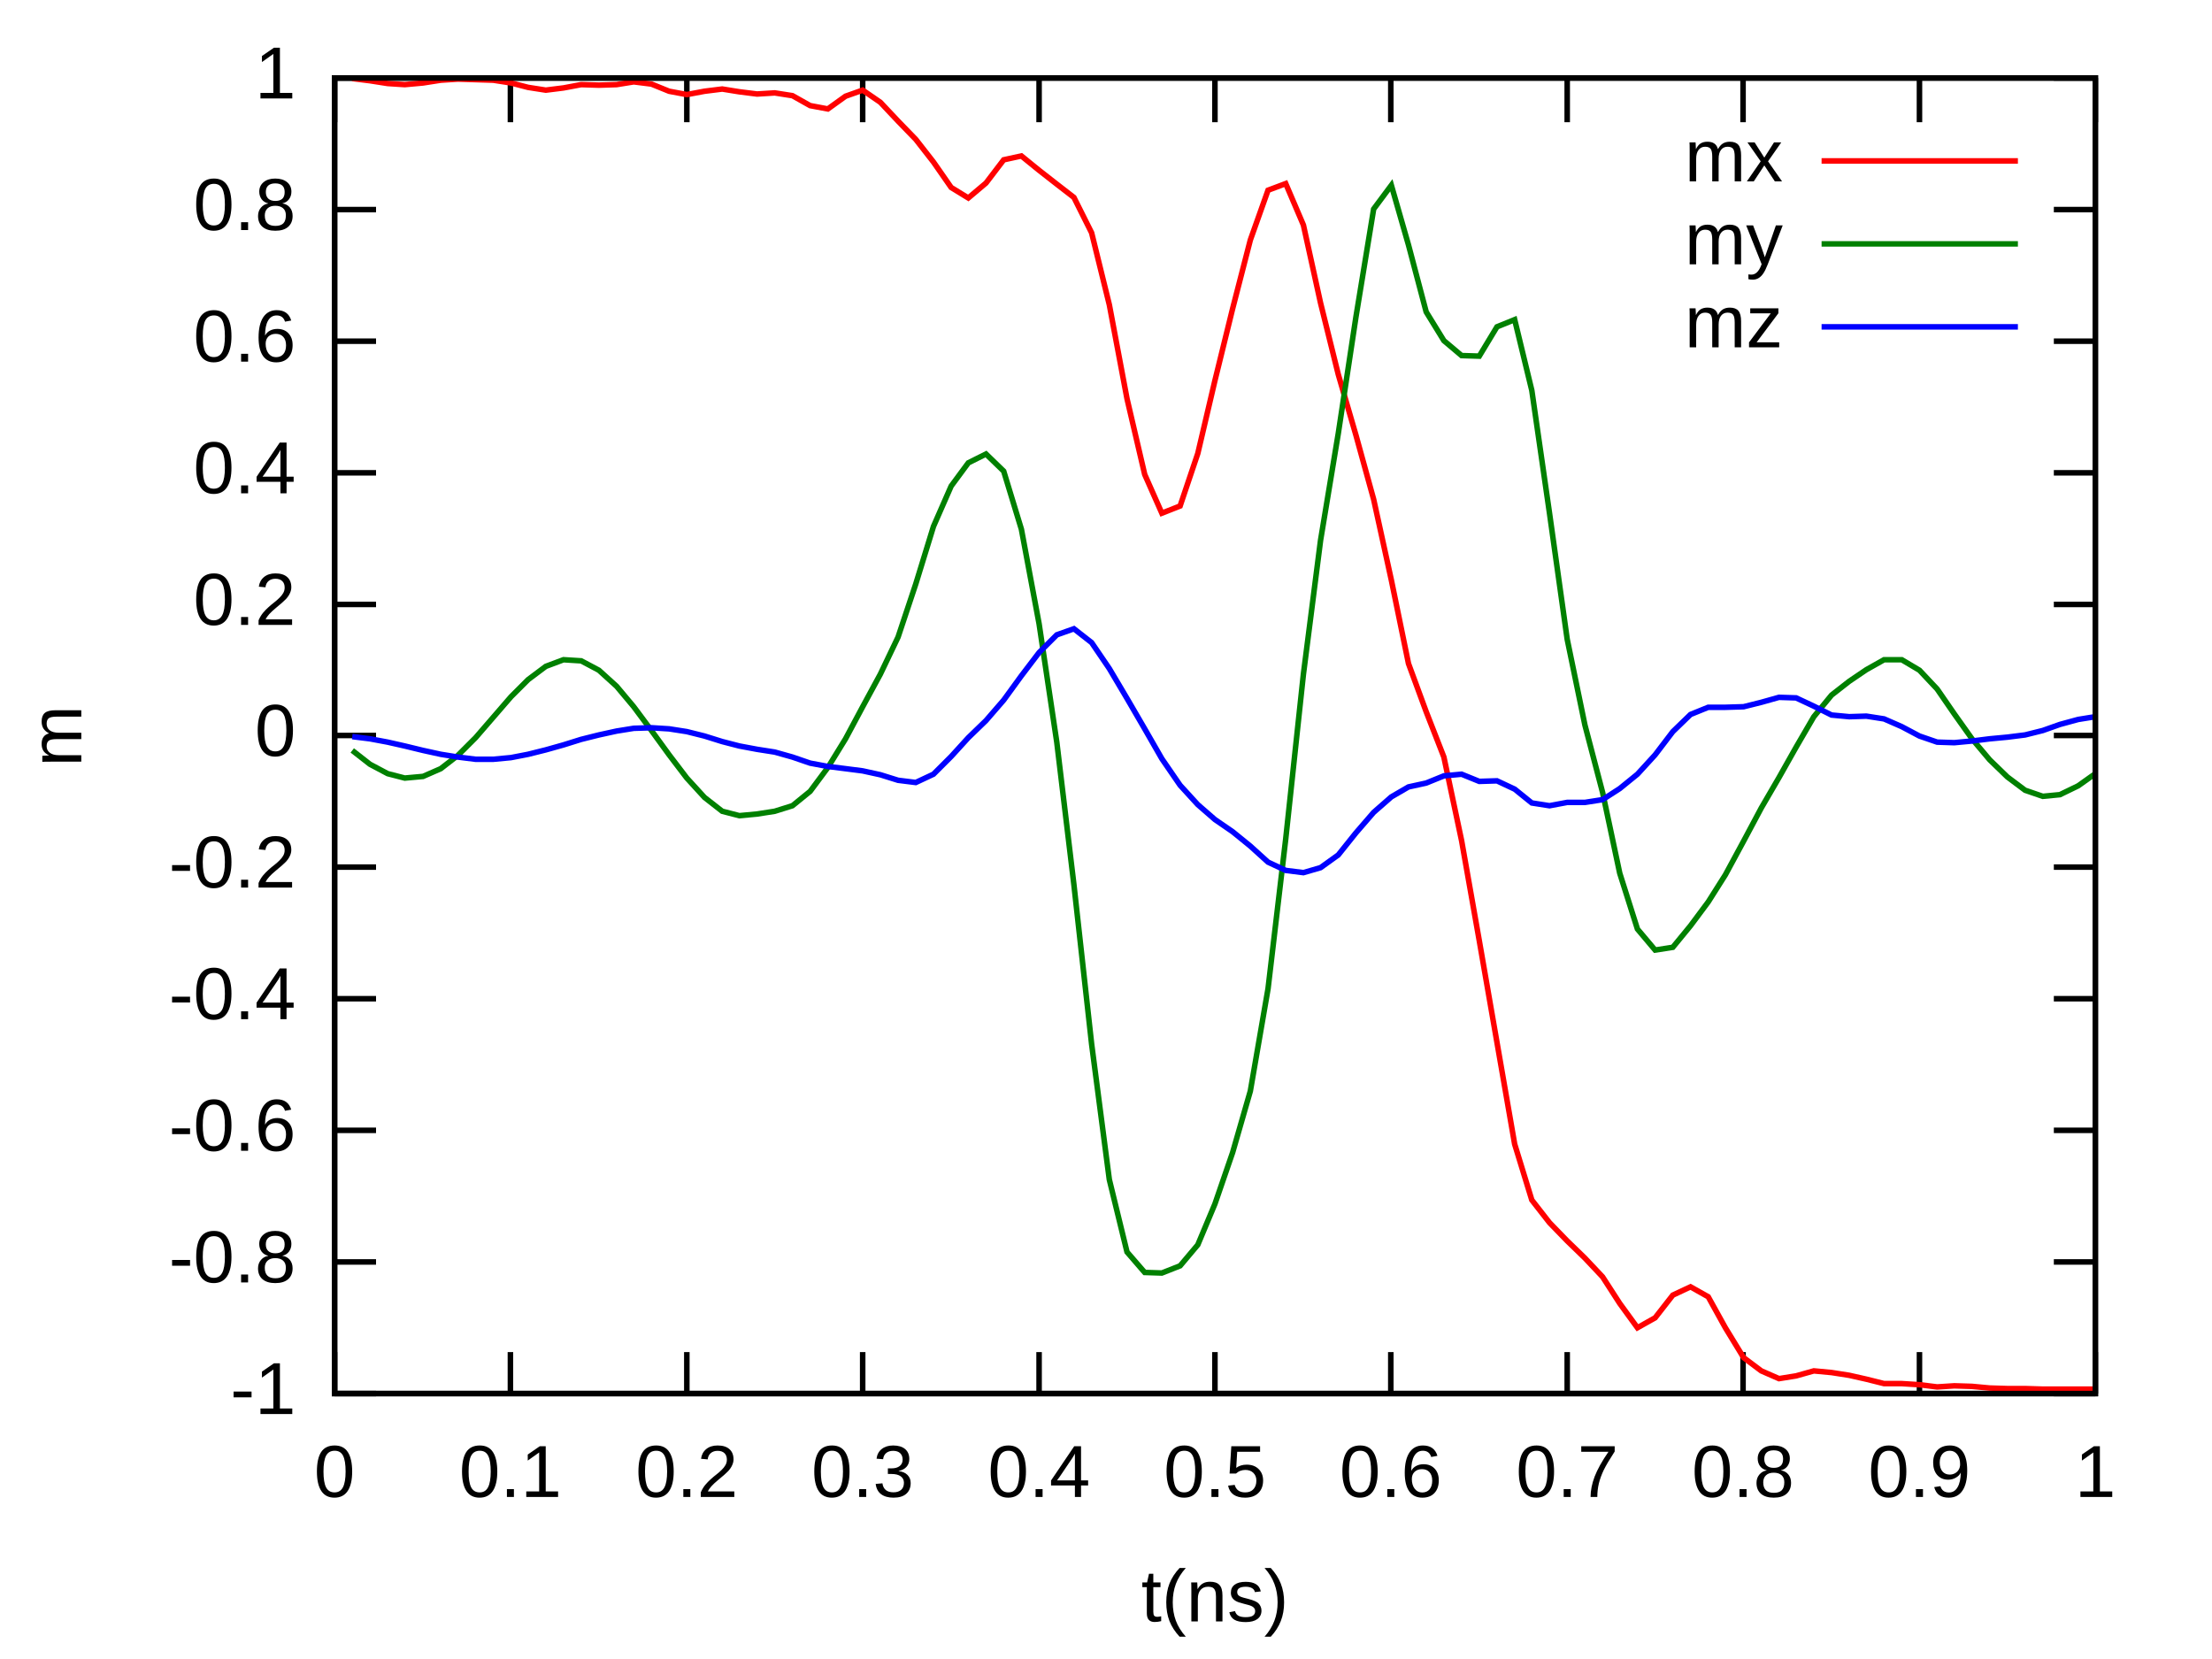
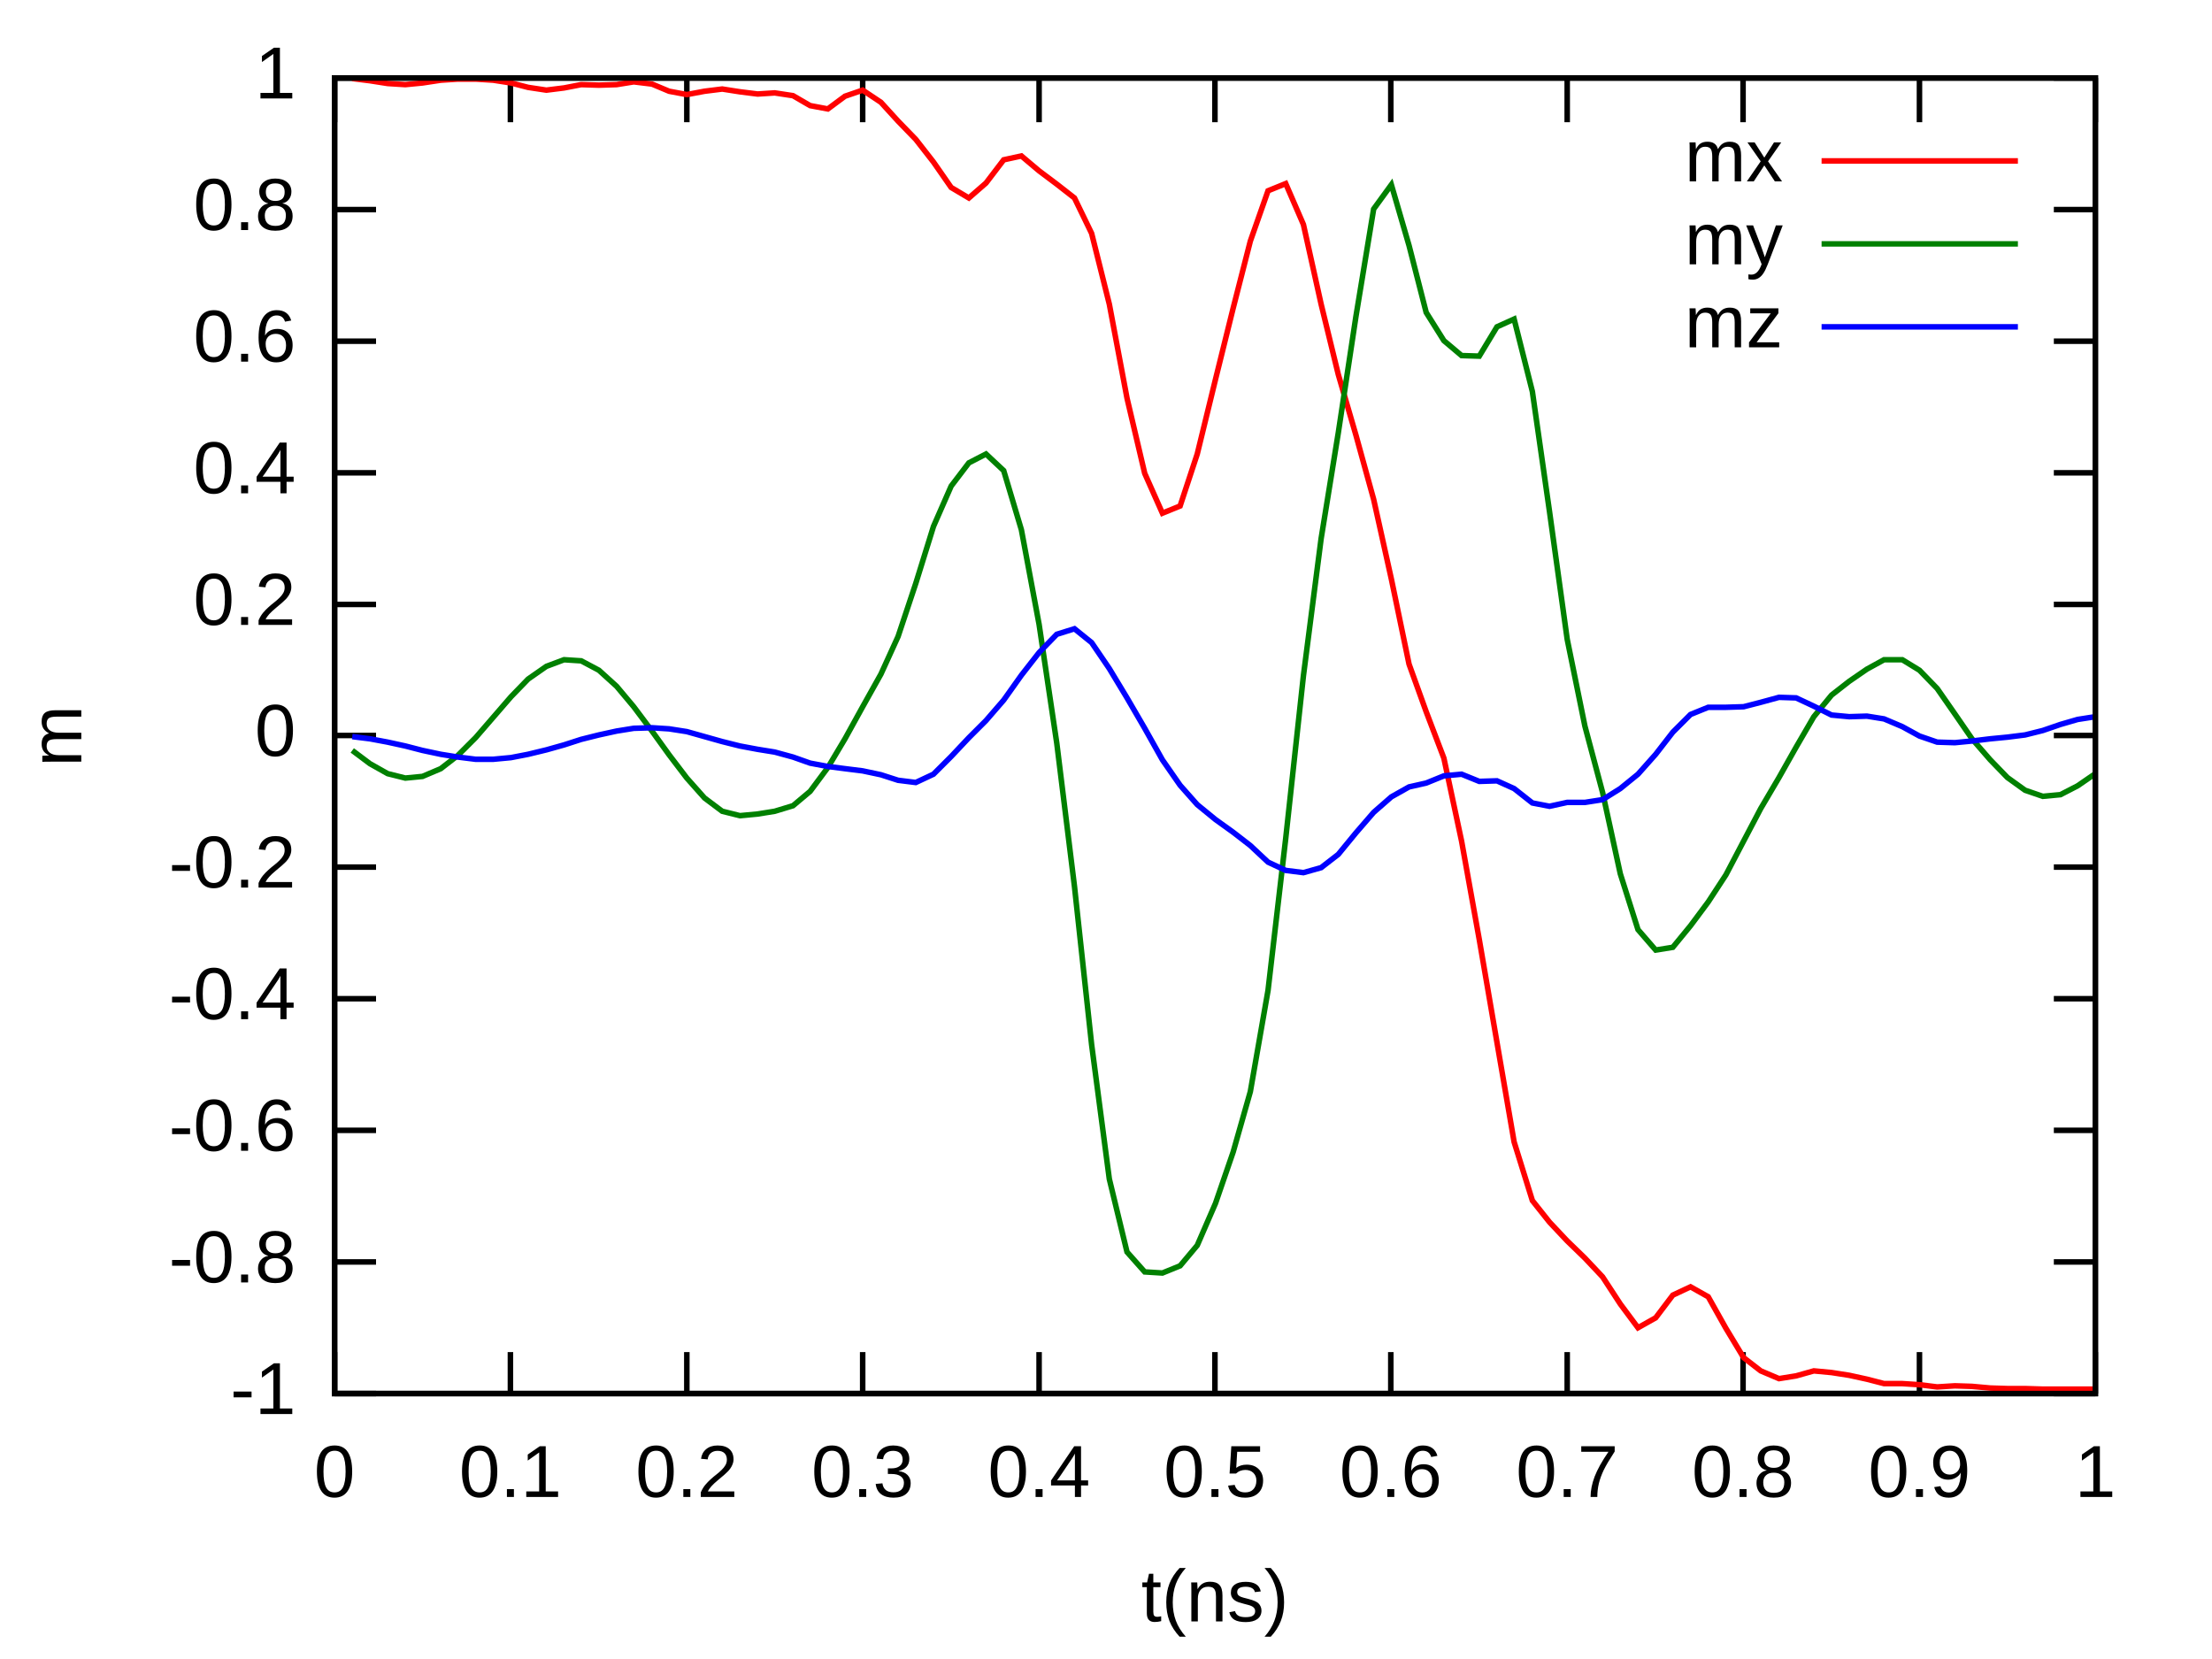
<svg xmlns="http://www.w3.org/2000/svg" xmlns:xlink="http://www.w3.org/1999/xlink" width="400" height="300" viewBox="0 0 400 300">
  <g id="gnuplot_canvas">
    <rect x="0" y="0" width="400" height="300" fill="none" />
    <defs>
      <circle id="gpDot" r="0.5" stroke-width="0.5" />
      <path id="gpPt0" stroke-width="0.267" stroke="currentColor" d="M-1,0 h2 M0,-1 v2" />
      <path id="gpPt1" stroke-width="0.267" stroke="currentColor" d="M-1,-1 L1,1 M1,-1 L-1,1" />
      <path id="gpPt2" stroke-width="0.267" stroke="currentColor" d="M-1,0 L1,0 M0,-1 L0,1 M-1,-1 L1,1 M-1,1 L1,-1" />
      <rect id="gpPt3" stroke-width="0.267" stroke="currentColor" x="-1" y="-1" width="2" height="2" />
      <rect id="gpPt4" stroke-width="0.267" stroke="currentColor" fill="currentColor" x="-1" y="-1" width="2" height="2" />
      <circle id="gpPt5" stroke-width="0.267" stroke="currentColor" cx="0" cy="0" r="1" />
      <use xlink:href="#gpPt5" id="gpPt6" fill="currentColor" stroke="none" />
      <path id="gpPt7" stroke-width="0.267" stroke="currentColor" d="M0,-1.33 L-1.33,0.67 L1.33,0.67 z" />
      <use xlink:href="#gpPt7" id="gpPt8" fill="currentColor" stroke="none" />
      <use xlink:href="#gpPt7" id="gpPt9" stroke="currentColor" transform="rotate(180)" />
      <use xlink:href="#gpPt9" id="gpPt10" fill="currentColor" stroke="none" />
      <use xlink:href="#gpPt3" id="gpPt11" stroke="currentColor" transform="rotate(45)" />
      <use xlink:href="#gpPt11" id="gpPt12" fill="currentColor" stroke="none" />
    </defs>
    <g style="fill:none; color:white; stroke:currentColor; stroke-width:1.00; stroke-linecap:butt; stroke-linejoin:miter">
</g>
    <g style="fill:none; color:black; stroke:currentColor; stroke-width:1.00; stroke-linecap:butt; stroke-linejoin:miter">
      <path stroke="black" d="M60.5,252.0 L68.0,252.0 M378.9,252.0 L371.4,252.0  h0.01" />
      <g transform="translate(53.5,255.7)" style="stroke:none; fill:black; font-family:Arial; font-size:10.00pt; text-anchor:end">
        <text>-1</text>
      </g>
      <path stroke="black" d="M60.5,228.2 L68.0,228.2 M378.9,228.2 L371.4,228.2  h0.01" />
      <g transform="translate(53.5,231.9)" style="stroke:none; fill:black; font-family:Arial; font-size:10.00pt; text-anchor:end">
        <text>-0.8</text>
      </g>
      <path stroke="black" d="M60.5,204.4 L68.0,204.4 M378.9,204.4 L371.4,204.4  h0.01" />
      <g transform="translate(53.5,208.1)" style="stroke:none; fill:black; font-family:Arial; font-size:10.00pt; text-anchor:end">
        <text>-0.6</text>
      </g>
      <path stroke="black" d="M60.5,180.6 L68.0,180.6 M378.9,180.6 L371.4,180.6  h0.01" />
      <g transform="translate(53.5,184.3)" style="stroke:none; fill:black; font-family:Arial; font-size:10.00pt; text-anchor:end">
        <text>-0.4</text>
      </g>
      <path stroke="black" d="M60.5,156.8 L68.0,156.8 M378.9,156.8 L371.4,156.8  h0.01" />
      <g transform="translate(53.5,160.5)" style="stroke:none; fill:black; font-family:Arial; font-size:10.00pt; text-anchor:end">
        <text>-0.2</text>
      </g>
      <path stroke="black" d="M60.5,133.0 L68.0,133.0 M378.9,133.0 L371.4,133.0  h0.01" />
      <g transform="translate(53.5,136.7)" style="stroke:none; fill:black; font-family:Arial; font-size:10.00pt; text-anchor:end">
        <text>0</text>
      </g>
      <path stroke="black" d="M60.5,109.3 L68.0,109.3 M378.9,109.3 L371.4,109.3  h0.01" />
      <g transform="translate(53.5,113.0)" style="stroke:none; fill:black; font-family:Arial; font-size:10.00pt; text-anchor:end">
        <text>0.2</text>
      </g>
      <path stroke="black" d="M60.5,85.5 L68.0,85.5 M378.9,85.5 L371.4,85.5  h0.01" />
      <g transform="translate(53.5,89.2)" style="stroke:none; fill:black; font-family:Arial; font-size:10.00pt; text-anchor:end">
        <text>0.4</text>
      </g>
      <path stroke="black" d="M60.5,61.7 L68.0,61.7 M378.9,61.7 L371.4,61.7  h0.01" />
      <g transform="translate(53.5,65.4)" style="stroke:none; fill:black; font-family:Arial; font-size:10.00pt; text-anchor:end">
        <text>0.6</text>
      </g>
      <path stroke="black" d="M60.5,37.9 L68.0,37.9 M378.9,37.9 L371.4,37.9  h0.01" />
      <g transform="translate(53.5,41.6)" style="stroke:none; fill:black; font-family:Arial; font-size:10.00pt; text-anchor:end">
        <text>0.8</text>
      </g>
      <path stroke="black" d="M60.5,14.1 L68.0,14.1 M378.9,14.1 L371.4,14.1  h0.01" />
      <g transform="translate(53.5,17.8)" style="stroke:none; fill:black; font-family:Arial; font-size:10.00pt; text-anchor:end">
        <text>1</text>
      </g>
      <path stroke="black" d="M60.5,252.0 L60.5,244.5 M60.5,14.1 L60.5,21.6  h0.01" />
      <g transform="translate(60.5,270.7)" style="stroke:none; fill:black; font-family:Arial; font-size:10.00pt; text-anchor:middle">
        <text> 0</text>
      </g>
      <path stroke="black" d="M92.3,252.0 L92.3,244.5 M92.3,14.1 L92.3,21.6  h0.01" />
      <g transform="translate(92.3,270.7)" style="stroke:none; fill:black; font-family:Arial; font-size:10.00pt; text-anchor:middle">
        <text> 0.1</text>
      </g>
      <path stroke="black" d="M124.2,252.0 L124.2,244.5 M124.2,14.1 L124.2,21.6  h0.01" />
      <g transform="translate(124.2,270.7)" style="stroke:none; fill:black; font-family:Arial; font-size:10.00pt; text-anchor:middle">
        <text> 0.2</text>
      </g>
      <path stroke="black" d="M156.0,252.0 L156.0,244.5 M156.0,14.1 L156.0,21.6  h0.01" />
      <g transform="translate(156.0,270.7)" style="stroke:none; fill:black; font-family:Arial; font-size:10.00pt; text-anchor:middle">
        <text> 0.3</text>
      </g>
      <path stroke="black" d="M187.9,252.0 L187.9,244.5 M187.9,14.1 L187.9,21.6  h0.01" />
      <g transform="translate(187.9,270.7)" style="stroke:none; fill:black; font-family:Arial; font-size:10.00pt; text-anchor:middle">
        <text> 0.4</text>
      </g>
      <path stroke="black" d="M219.7,252.0 L219.7,244.5 M219.7,14.1 L219.7,21.6  h0.01" />
      <g transform="translate(219.7,270.7)" style="stroke:none; fill:black; font-family:Arial; font-size:10.00pt; text-anchor:middle">
        <text> 0.5</text>
      </g>
      <path stroke="black" d="M251.5,252.0 L251.5,244.5 M251.5,14.1 L251.5,21.6  h0.01" />
      <g transform="translate(251.5,270.7)" style="stroke:none; fill:black; font-family:Arial; font-size:10.00pt; text-anchor:middle">
        <text> 0.6</text>
      </g>
      <path stroke="black" d="M283.4,252.0 L283.4,244.5 M283.4,14.1 L283.4,21.6  h0.01" />
      <g transform="translate(283.4,270.7)" style="stroke:none; fill:black; font-family:Arial; font-size:10.00pt; text-anchor:middle">
        <text> 0.7</text>
      </g>
      <path stroke="black" d="M315.2,252.0 L315.2,244.5 M315.2,14.1 L315.2,21.6  h0.01" />
      <g transform="translate(315.2,270.7)" style="stroke:none; fill:black; font-family:Arial; font-size:10.00pt; text-anchor:middle">
        <text> 0.8</text>
      </g>
      <path stroke="black" d="M347.1,252.0 L347.1,244.5 M347.1,14.1 L347.1,21.6  h0.01" />
      <g transform="translate(347.1,270.7)" style="stroke:none; fill:black; font-family:Arial; font-size:10.00pt; text-anchor:middle">
        <text> 0.9</text>
      </g>
      <path stroke="black" d="M378.9,252.0 L378.9,244.5 M378.9,14.1 L378.9,21.6  h0.01" />
      <g transform="translate(378.9,270.7)" style="stroke:none; fill:black; font-family:Arial; font-size:10.00pt; text-anchor:middle">
        <text> 1</text>
      </g>
      <path stroke="black" d="M60.5,14.1 L60.5,252.0 L378.9,252.0 L378.9,14.1 L60.5,14.1 Z  h0.01" />
      <g transform="translate(14.7,133.1) rotate(270)" style="stroke:none; fill:black; font-family:Arial; font-size:10.00pt; text-anchor:middle">
        <text>m </text>
      </g>
      <g transform="translate(219.7,293.2)" style="stroke:none; fill:black; font-family:Arial; font-size:10.00pt; text-anchor:middle">
        <text>t(ns)</text>
      </g>
    </g>
    <g id="gnuplot_plot_1">
      <g style="fill:none; color:red; stroke:currentColor; stroke-width:1.00; stroke-linecap:butt; stroke-linejoin:miter">
        <g transform="translate(322.4,32.8)" style="stroke:none; fill:black; font-family:Arial; font-size:10.00pt; text-anchor:end">
          <text>mx</text>
        </g>
-         <path d="M329.4,29.1 L364.9,29.1 M63.7,14.2 L66.9,14.6 L70.1,15.1 L73.2,15.3 L76.5,15.0 L79.7,14.5    L82.8,14.3 L86.0,14.4 L89.2,14.5 L92.4,15.0 L95.5,15.8 L98.7,16.3 L101.9,15.9 L105.1,15.3    L108.3,15.4 L111.5,15.3 L114.6,14.8 L117.8,15.2 L121.0,16.5 L124.2,17.1 L127.4,16.5 L130.6,16.1    L133.7,16.6 L136.9,17.0 L140.1,16.8 L143.3,17.3 L146.5,19.1 L149.7,19.7 L152.9,17.4 L156.0,16.3    L159.2,18.5 L162.4,21.9 L165.6,25.2 L168.8,29.3 L172.0,33.9 L175.1,35.8 L178.3,33.1 L181.5,28.9    L184.7,28.2 L187.9,30.8 L191.1,33.3 L194.2,35.7 L197.4,42.1 L200.6,55.1 L203.8,72.1 L207.0,85.8    L210.1,92.8 L213.4,91.5 L216.6,82.0 L219.7,68.8 L222.9,55.8 L226.1,43.4 L229.3,34.4 L232.5,33.2    L235.7,40.7 L238.8,54.8 L242.0,67.7 L245.2,78.7 L248.4,90.3 L251.6,104.9 L254.7,120.0 L257.9,128.7    L261.1,136.9 L264.3,152.0 L267.5,170.1 L270.7,188.5 L273.9,206.9 L277.0,217.0 L280.2,221.1 L283.4,224.4    L286.6,227.5 L289.8,230.9 L292.9,235.7 L296.1,240.1 L299.3,238.3 L302.5,234.2 L305.7,232.7 L308.9,234.5    L312.0,240.1 L315.3,245.5 L318.5,247.9 L321.7,249.3 L324.8,248.8 L328.0,247.9 L331.2,248.2 L334.4,248.7    L337.5,249.4 L340.7,250.2 L343.9,250.2 L347.1,250.4 L350.3,250.8 L353.4,250.6 L356.6,250.7 L359.8,251.0    L363.0,251.1 L366.2,251.1 L369.4,251.2 L372.5,251.2 L375.8,251.2 L378.9,251.2  h0.01" />
+         <path d="M329.4,29.1 L364.9,29.1 M63.7,14.2 L66.9,14.6 L70.1,15.1 L73.3,15.3 L76.4,15.0 L79.7,14.5    L82.8,14.3 L86.0,14.3 L89.2,14.5 L92.4,15.0 L95.5,15.8 L98.8,16.3 L102.0,15.9 L105.1,15.3    L108.3,15.4 L111.5,15.3 L114.6,14.8 L117.9,15.2 L121.0,16.5 L124.2,17.1 L127.4,16.5 L130.6,16.1    L133.8,16.6 L137.0,17.0 L140.1,16.8 L143.4,17.3 L146.5,19.1 L149.7,19.7 L152.8,17.4 L156.0,16.3    L159.3,18.5 L162.4,21.9 L165.6,25.2 L168.8,29.3 L172.0,33.9 L175.2,35.8 L178.3,33.1 L181.5,28.9    L184.7,28.2 L187.9,30.9 L191.1,33.3 L194.3,35.8 L197.4,42.2 L200.6,55.0 L203.8,72.0 L207.0,85.6    L210.2,92.8 L213.4,91.5 L216.5,82.1 L219.8,68.6 L223.0,55.7 L226.1,43.6 L229.3,34.5 L232.5,33.2    L235.7,40.6 L238.9,55.0 L242.0,67.7 L245.2,78.7 L248.4,90.3 L251.6,104.7 L254.8,120.1 L257.9,128.7    L261.1,137.1 L264.3,152.1 L267.5,169.9 L270.7,188.5 L273.8,206.5 L277.1,217.1 L280.2,221.0 L283.4,224.4    L286.6,227.5 L289.8,230.9 L293.0,235.8 L296.2,240.1 L299.4,238.3 L302.5,234.2 L305.7,232.7 L308.9,234.5    L312.1,240.2 L315.3,245.5 L318.4,247.9 L321.7,249.3 L324.8,248.8 L328.0,247.9 L331.2,248.2 L334.4,248.7    L337.6,249.4 L340.7,250.2 L344.0,250.2 L347.1,250.4 L350.3,250.8 L353.5,250.6 L356.6,250.7 L359.9,251.0    L363.0,251.1 L366.2,251.1 L369.4,251.2 L372.6,251.2 L375.7,251.2 L378.9,251.2  h0.01" />
      </g>
    </g>
    <g id="gnuplot_plot_2">
      <g style="fill:none; color:green; stroke:currentColor; stroke-width:1.00; stroke-linecap:butt; stroke-linejoin:miter">
        <g transform="translate(322.4,47.8)" style="stroke:none; fill:black; font-family:Arial; font-size:10.00pt; text-anchor:end">
          <text>my</text>
        </g>
-         <path d="M329.4,44.1 L364.9,44.1 M63.7,135.7 L66.9,138.2 L70.1,139.9 L73.2,140.7 L76.5,140.4 L79.7,139.0    L82.8,136.6 L86.0,133.4 L89.2,129.7 L92.4,126.0 L95.5,122.9 L98.7,120.5 L101.9,119.3 L105.1,119.5    L108.3,121.2 L111.5,124.1 L114.6,127.8 L117.8,132.1 L121.0,136.5 L124.2,140.7 L127.4,144.2 L130.6,146.7    L133.7,147.5 L136.9,147.2 L140.1,146.7 L143.3,145.7 L146.5,143.1 L149.7,138.8 L152.9,133.6 L156.0,127.8    L159.2,121.9 L162.4,115.2 L165.6,105.6 L168.8,95.2 L172.0,87.9 L175.1,83.7 L178.3,82.1 L181.5,85.2    L184.7,95.7 L187.9,112.8 L191.1,134.2 L194.2,160.0 L197.4,188.8 L200.6,213.3 L203.8,226.4 L207.0,230.1    L210.1,230.2 L213.4,228.9 L216.6,225.1 L219.7,217.7 L222.9,208.4 L226.1,197.3 L229.3,178.8 L232.5,151.7    L235.7,121.9 L238.8,97.7 L242.0,78.4 L245.2,57.3 L248.4,37.8 L251.6,33.5 L254.7,44.3 L257.9,56.4    L261.1,61.6 L264.3,64.3 L267.5,64.4 L270.7,59.1 L273.9,57.8 L277.0,70.6 L280.2,92.8 L283.4,115.6    L286.6,131.1 L289.8,143.3 L292.9,157.9 L296.1,168.0 L299.3,171.8 L302.5,171.3 L305.7,167.4 L308.9,163.1    L312.0,158.2 L315.3,152.1 L318.5,146.1 L321.7,140.6 L324.8,135.1 L328.0,129.6 L331.2,125.7 L334.4,123.2    L337.5,121.1 L340.7,119.3 L343.9,119.3 L347.1,121.2 L350.3,124.6 L353.4,129.1 L356.6,133.6 L359.8,137.4    L363.0,140.5 L366.2,142.9 L369.4,144.0 L372.5,143.7 L375.8,142.1 L378.9,139.9  h0.01" />
+         <path d="M329.4,44.1 L364.9,44.1 M63.7,135.7 L66.9,138.1 L70.1,139.9 L73.3,140.7 L76.4,140.4 L79.7,139.0    L82.8,136.6 L86.0,133.4 L89.2,129.7 L92.4,126.0 L95.5,122.8 L98.8,120.5 L102.0,119.3 L105.1,119.5    L108.3,121.2 L111.5,124.1 L114.6,127.8 L117.9,132.2 L121.0,136.5 L124.2,140.7 L127.4,144.3 L130.6,146.7    L133.8,147.5 L137.0,147.2 L140.1,146.7 L143.4,145.7 L146.5,143.1 L149.7,138.8 L152.8,133.6 L156.0,127.8    L159.3,121.9 L162.4,115.1 L165.6,105.5 L168.8,95.2 L172.0,87.9 L175.2,83.7 L178.3,82.1 L181.5,85.1    L184.7,95.8 L187.9,112.9 L191.1,134.4 L194.3,160.3 L197.4,188.9 L200.6,213.2 L203.8,226.4 L207.0,230.0    L210.2,230.2 L213.4,228.9 L216.5,225.2 L219.8,217.6 L223.0,208.3 L226.1,197.4 L229.3,179.1 L232.5,151.6    L235.7,122.2 L238.9,97.4 L242.0,78.3 L245.2,57.2 L248.4,37.8 L251.6,33.4 L254.8,44.4 L257.9,56.5    L261.1,61.6 L264.3,64.3 L267.5,64.4 L270.7,59.1 L273.8,57.7 L277.1,70.8 L280.2,92.5 L283.4,115.6    L286.6,131.3 L289.8,143.3 L293.0,158.0 L296.2,168.1 L299.4,171.8 L302.5,171.3 L305.7,167.4 L308.9,163.1    L312.1,158.2 L315.3,152.1 L318.4,146.2 L321.7,140.6 L324.8,135.1 L328.0,129.6 L331.2,125.7 L334.4,123.2    L337.6,121.0 L340.7,119.3 L344.0,119.3 L347.1,121.2 L350.3,124.5 L353.5,129.1 L356.6,133.6 L359.9,137.4    L363.0,140.6 L366.2,142.9 L369.4,144.0 L372.6,143.7 L375.7,142.1 L378.9,139.9  h0.01" />
      </g>
    </g>
    <g id="gnuplot_plot_3">
      <g style="fill:none; color:blue; stroke:currentColor; stroke-width:1.00; stroke-linecap:butt; stroke-linejoin:miter">
        <g transform="translate(322.4,62.8)" style="stroke:none; fill:black; font-family:Arial; font-size:10.00pt; text-anchor:end">
          <text>mz</text>
        </g>
-         <path d="M329.4,59.1 L364.9,59.1 M63.7,133.2 L66.9,133.6 L70.1,134.2 L73.2,134.9 L76.5,135.7 L79.7,136.4    L82.8,136.9 L86.0,137.3 L89.2,137.3 L92.4,137.0 L95.5,136.4 L98.7,135.6 L101.9,134.7 L105.1,133.7    L108.3,132.9 L111.5,132.2 L114.6,131.7 L117.8,131.6 L121.0,131.8 L124.2,132.3 L127.4,133.1 L130.6,134.1    L133.7,134.9 L136.9,135.5 L140.1,136.0 L143.3,136.9 L146.5,138.0 L149.7,138.6 L152.9,139.0 L156.0,139.4    L159.2,140.1 L162.4,141.1 L165.6,141.5 L168.8,140.0 L172.0,136.8 L175.1,133.4 L178.3,130.3 L181.5,126.6    L184.7,122.2 L187.9,118.0 L191.1,114.8 L194.2,113.7 L197.4,116.2 L200.6,120.9 L203.8,126.3 L207.0,131.8    L210.1,137.2 L213.4,142.0 L216.6,145.5 L219.7,148.2 L222.9,150.4 L226.1,153.0 L229.3,155.9 L232.5,157.4    L235.7,157.8 L238.8,156.9 L242.0,154.6 L245.2,150.6 L248.4,146.9 L251.6,144.1 L254.7,142.3 L257.9,141.6    L261.1,140.3 L264.3,140.0 L267.5,141.3 L270.7,141.2 L273.9,142.7 L277.0,145.2 L280.2,145.7 L283.4,145.1    L286.6,145.1 L289.8,144.6 L292.9,142.6 L296.1,140.0 L299.3,136.5 L302.5,132.3 L305.7,129.2 L308.9,127.9    L312.0,127.9 L315.3,127.8 L318.5,127.0 L321.7,126.1 L324.8,126.2 L328.0,127.7 L331.2,129.3 L334.4,129.6    L337.5,129.5 L340.7,130.0 L343.9,131.4 L347.1,133.1 L350.3,134.2 L353.4,134.3 L356.6,134.0 L359.8,133.6    L363.0,133.3 L366.2,132.9 L369.4,132.1 L372.5,131.0 L375.8,130.1 L378.9,129.6  h0.01" />
+         <path d="M329.4,59.1 L364.9,59.1 M63.7,133.2 L66.9,133.6 L70.1,134.2 L73.3,134.9 L76.4,135.7 L79.7,136.4    L82.8,136.9 L86.0,137.3 L89.2,137.3 L92.4,137.0 L95.5,136.4 L98.8,135.6 L102.0,134.7 L105.1,133.7    L108.3,132.9 L111.5,132.2 L114.6,131.7 L117.9,131.6 L121.0,131.8 L124.2,132.3 L127.4,133.2 L130.6,134.1    L133.8,134.9 L137.0,135.5 L140.1,136.0 L143.4,136.9 L146.5,138.0 L149.7,138.6 L152.8,139.0 L156.0,139.4    L159.3,140.1 L162.4,141.1 L165.6,141.5 L168.8,140.0 L172.0,136.8 L175.2,133.4 L178.3,130.3 L181.5,126.6    L184.7,122.1 L187.9,118.0 L191.1,114.7 L194.3,113.7 L197.4,116.2 L200.6,120.9 L203.8,126.2 L207.0,131.7    L210.2,137.4 L213.4,142.0 L216.5,145.5 L219.8,148.2 L223.0,150.5 L226.1,152.9 L229.3,155.9 L232.5,157.4    L235.7,157.8 L238.9,156.9 L242.0,154.5 L245.2,150.6 L248.4,146.9 L251.6,144.1 L254.8,142.3 L257.9,141.6    L261.1,140.3 L264.3,140.0 L267.5,141.3 L270.7,141.2 L273.8,142.6 L277.1,145.2 L280.2,145.8 L283.4,145.1    L286.6,145.1 L289.8,144.6 L293.0,142.6 L296.2,140.0 L299.4,136.4 L302.5,132.4 L305.7,129.2 L308.9,127.9    L312.1,127.9 L315.3,127.8 L318.4,127.0 L321.7,126.1 L324.8,126.2 L328.0,127.7 L331.2,129.3 L334.4,129.6    L337.6,129.5 L340.7,130.0 L344.0,131.4 L347.1,133.1 L350.3,134.2 L353.5,134.3 L356.6,134.0 L359.9,133.6    L363.0,133.3 L366.2,132.9 L369.4,132.1 L372.6,131.0 L375.7,130.1 L378.9,129.6  h0.01" />
      </g>
    </g>
    <g style="fill:none; color:black; stroke:currentColor; stroke-width:1.00; stroke-linecap:butt; stroke-linejoin:miter">
      <path stroke="black" d="M60.5,14.1 L60.5,252.0 L378.9,252.0 L378.9,14.1 L60.5,14.1 Z  h0.01" />
    </g>
  </g>
</svg>
